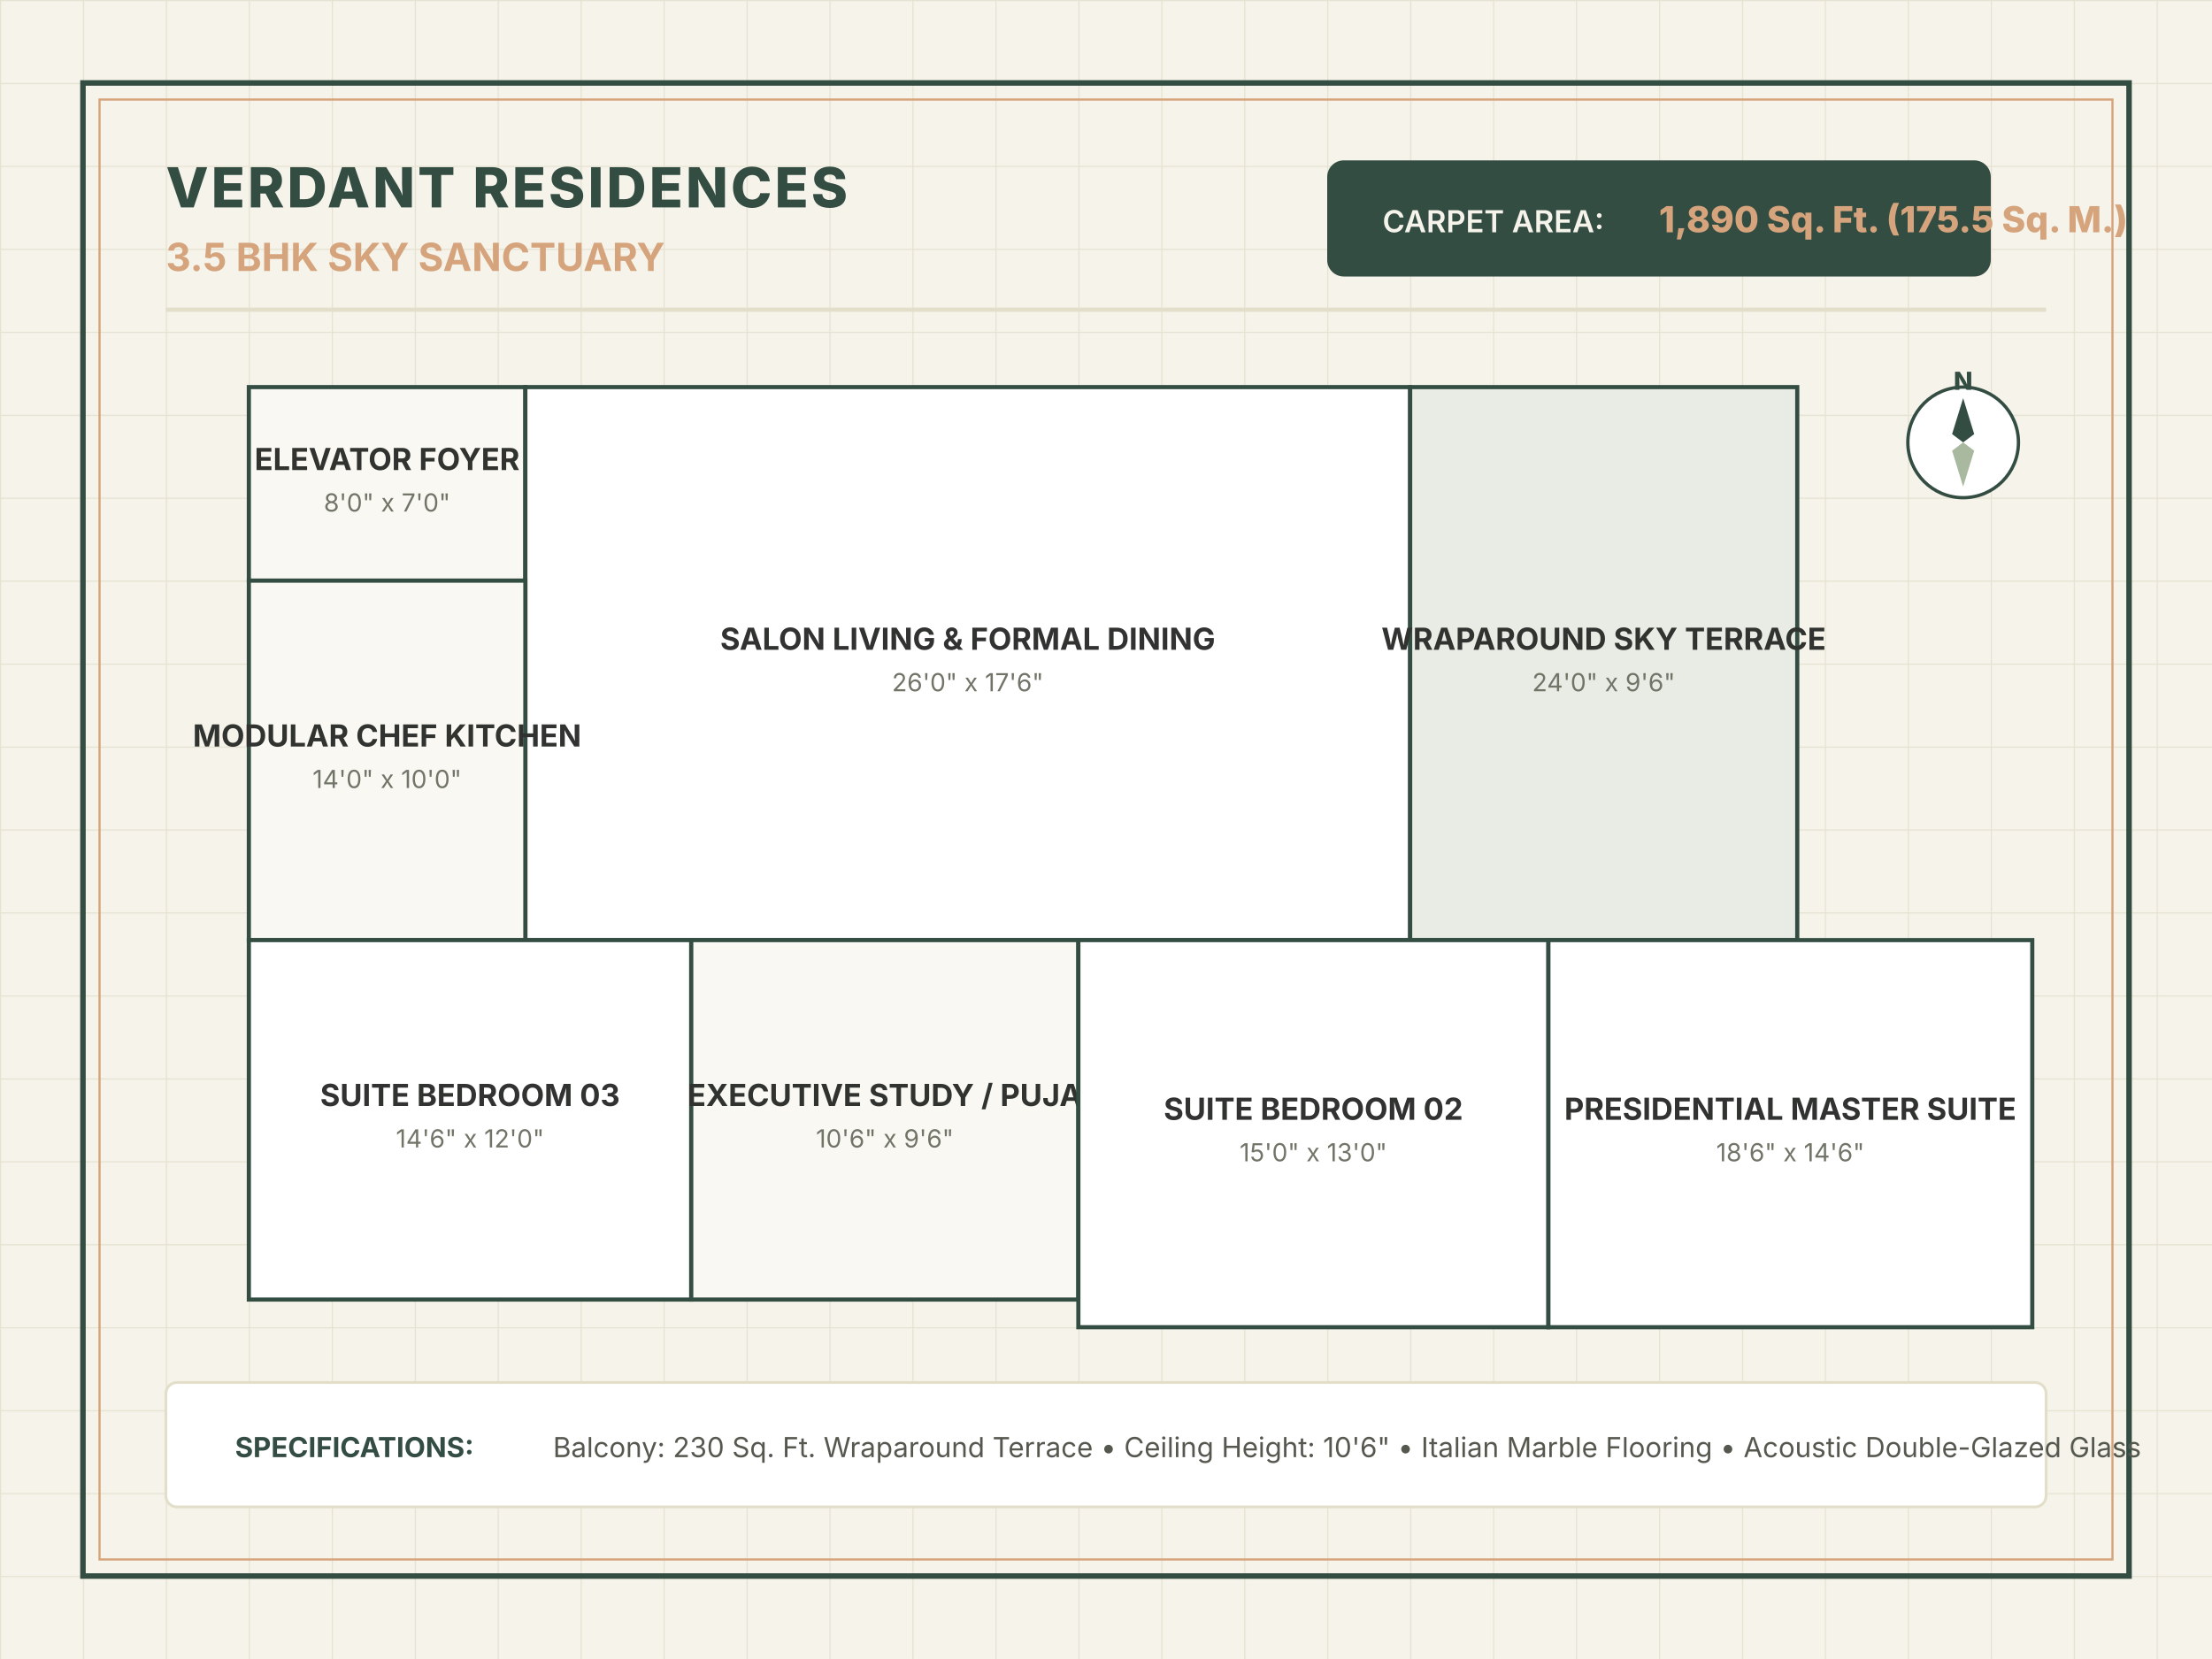
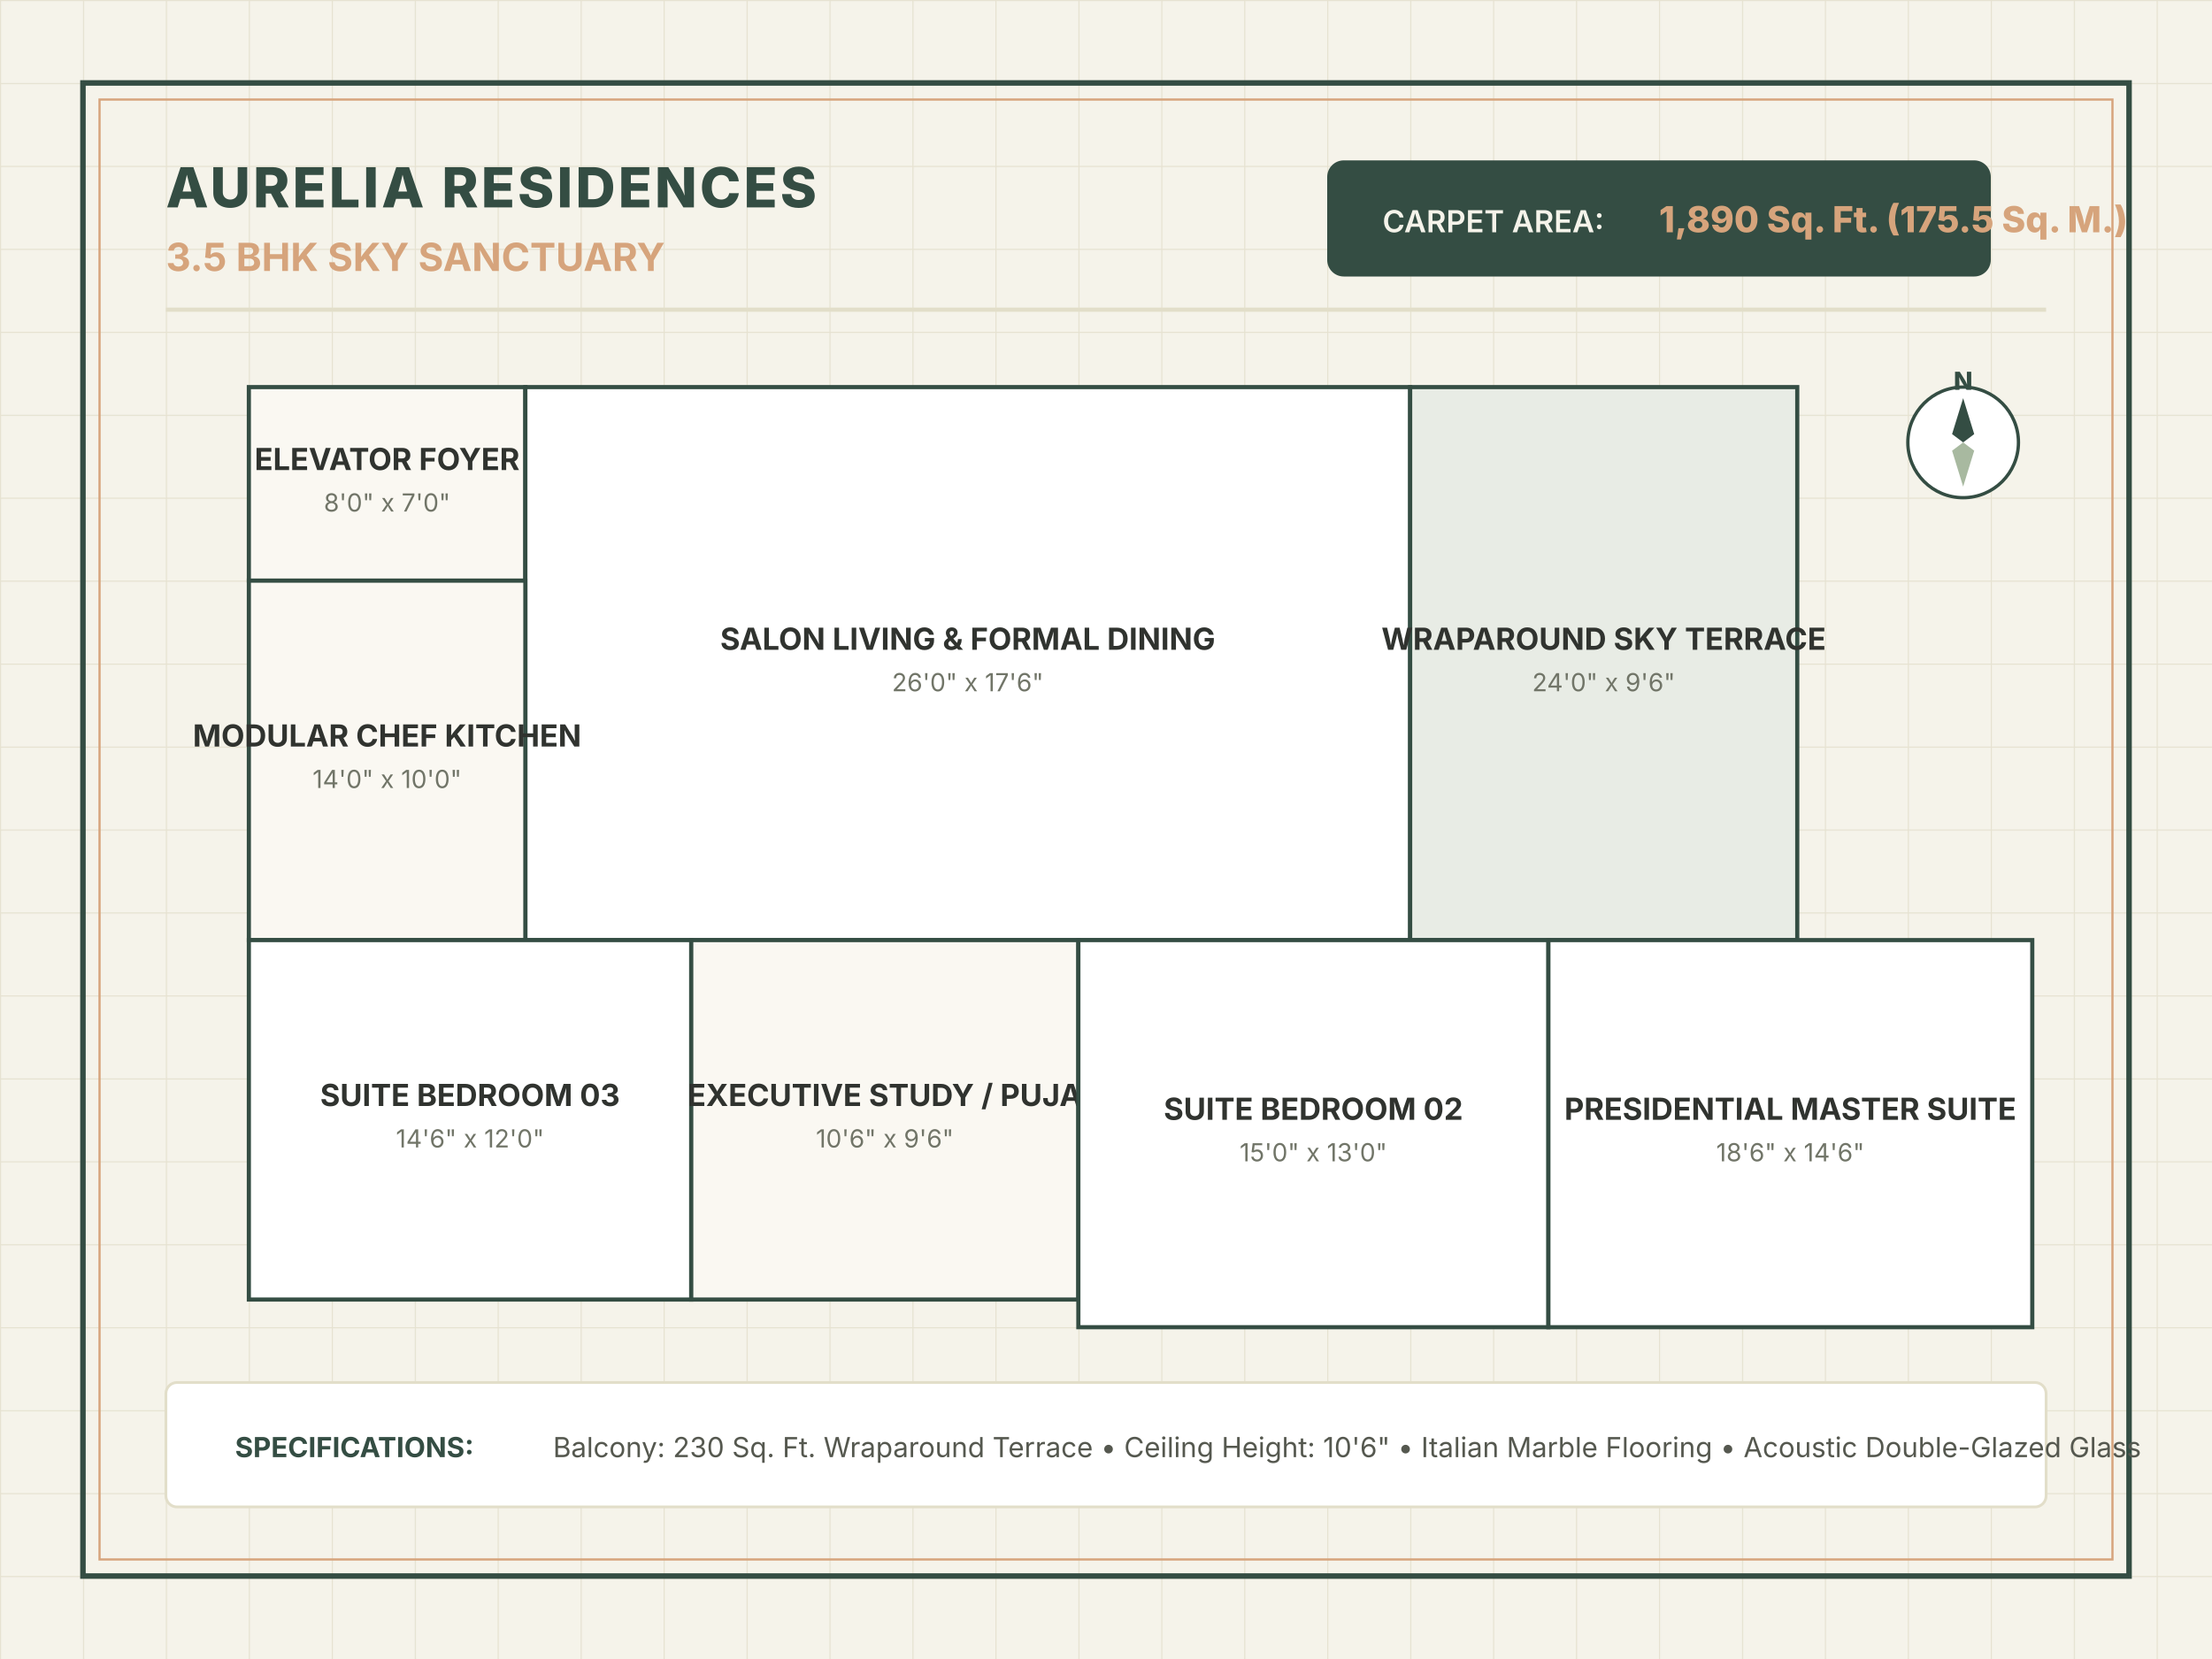
<svg xmlns="http://www.w3.org/2000/svg" viewBox="0 0 800 600" width="100%" height="100%" style="background:#F5F3EA; font-family:'Plus Jakarta Sans', Inter, sans-serif;">
  <defs>
    <pattern id="fp-grid" width="30" height="30" patternUnits="userSpaceOnUse">
      <path d="M 30 0 L 0 0 0 30" fill="none" stroke="#E6E2D1" stroke-width="0.8" />
    </pattern>
  </defs>
  <rect width="800" height="600" fill="#F5F3EA" />
  <rect width="800" height="600" fill="url(#fp-grid)" />
  <rect x="30" y="30" width="740" height="540" fill="none" stroke="#344D43" stroke-width="2" />
  <rect x="36" y="36" width="728" height="528" fill="none" stroke="#D6A47C" stroke-width="0.8" />
-   <text x="60" y="75" fill="#344D43" font-size="20" font-weight="800" letter-spacing="1">VERDANT RESIDENCES</text>
+   <text x="60" y="75" fill="#344D43" font-size="20" font-weight="800" letter-spacing="1">AURELIA RESIDENCES</text>
  <text x="60" y="98" fill="#D6A47C" font-size="14" font-weight="700">3.5 BHK SKY SANCTUARY</text>
  <line x1="60" y1="112" x2="740" y2="112" stroke="#E2DEC9" stroke-width="1.5" />
  <g transform="translate(480, 58)">
    <rect x="0" y="0" width="240" height="42" rx="6" fill="#344D43" />
    <text x="20" y="26" fill="#F5F3EA" font-size="11" font-weight="600">CARPET AREA:</text>
    <text x="120" y="26" fill="#D6A47C" font-size="13" font-weight="800">1,890 Sq. Ft. (175.5 Sq. M.)</text>
  </g>
  <g transform="translate(710, 160)">
    <circle cx="0" cy="0" r="20" fill="#FFFFFF" stroke="#344D43" stroke-width="1.2" />
    <polygon points="0,-16 4,-3 0,0 -4,-3" fill="#344D43" />
    <polygon points="0,16 4,3 0,0 -4,3" fill="#A8B9A0" />
    <text x="0" y="-19" text-anchor="middle" fill="#344D43" font-size="9" font-weight="800">N</text>
  </g>
  <g transform="translate(20, 20)">
    <g>
      <rect x="70" y="120" width="100" height="70" fill="#FAF8F2" stroke="#344D43" stroke-width="1.5" />
      <text x="120.0" y="150.0" text-anchor="middle" fill="#30332F" font-size="11" font-weight="700">ELEVATOR FOYER</text>
      <text x="120.0" y="165.0" text-anchor="middle" fill="#717568" font-size="9">8'0" x 7'0"</text>
    </g>
    <g>
      <rect x="170" y="120" width="320" height="200" fill="#FFFFFF" stroke="#344D43" stroke-width="1.5" />
      <text x="330.0" y="215.0" text-anchor="middle" fill="#30332F" font-size="11" font-weight="700">SALON LIVING &amp; FORMAL DINING</text>
      <text x="330.0" y="230.0" text-anchor="middle" fill="#717568" font-size="9">26'0" x 17'6"</text>
    </g>
    <g>
      <rect x="490" y="120" width="140" height="200" fill="#E8ECE5" stroke="#344D43" stroke-width="1.5" />
      <text x="560.0" y="215.0" text-anchor="middle" fill="#30332F" font-size="11" font-weight="700">WRAPAROUND SKY TERRACE</text>
      <text x="560.0" y="230.0" text-anchor="middle" fill="#717568" font-size="9">24'0" x 9'6"</text>
    </g>
    <g>
      <rect x="70" y="190" width="100" height="130" fill="#FAF8F2" stroke="#344D43" stroke-width="1.5" />
      <text x="120.0" y="250.0" text-anchor="middle" fill="#30332F" font-size="11" font-weight="700">MODULAR CHEF KITCHEN</text>
      <text x="120.0" y="265.0" text-anchor="middle" fill="#717568" font-size="9">14'0" x 10'0"</text>
    </g>
    <g>
      <rect x="70" y="320" width="160" height="130" fill="#FFFFFF" stroke="#344D43" stroke-width="1.5" />
      <text x="150.0" y="380.0" text-anchor="middle" fill="#30332F" font-size="11" font-weight="700">SUITE BEDROOM 03</text>
      <text x="150.0" y="395.0" text-anchor="middle" fill="#717568" font-size="9">14'6" x 12'0"</text>
    </g>
    <g>
      <rect x="230" y="320" width="140" height="130" fill="#FAF8F2" stroke="#344D43" stroke-width="1.5" />
      <text x="300.0" y="380.0" text-anchor="middle" fill="#30332F" font-size="11" font-weight="700">EXECUTIVE STUDY / PUJA</text>
      <text x="300.0" y="395.0" text-anchor="middle" fill="#717568" font-size="9">10'6" x 9'6"</text>
    </g>
    <g>
      <rect x="370" y="320" width="170" height="140" fill="#FFFFFF" stroke="#344D43" stroke-width="1.5" />
      <text x="455.0" y="385.0" text-anchor="middle" fill="#30332F" font-size="11" font-weight="700">SUITE BEDROOM 02</text>
      <text x="455.0" y="400.0" text-anchor="middle" fill="#717568" font-size="9">15'0" x 13'0"</text>
    </g>
    <g>
      <rect x="540" y="320" width="175" height="140" fill="#FFFFFF" stroke="#344D43" stroke-width="1.5" />
      <text x="627.5" y="385.0" text-anchor="middle" fill="#30332F" font-size="11" font-weight="700">PRESIDENTIAL MASTER SUITE</text>
      <text x="627.5" y="400.0" text-anchor="middle" fill="#717568" font-size="9">18'6" x 14'6"</text>
    </g>
  </g>
  <g transform="translate(60, 500)">
    <rect x="0" y="0" width="680" height="45" rx="4" fill="#FFFFFF" stroke="#E2DEC9" />
    <text x="25" y="27" fill="#344D43" font-size="10" font-weight="700">SPECIFICATIONS:</text>
    <text x="140" y="27" fill="#55584F" font-size="10">Balcony: 230 Sq. Ft. Wraparound Terrace • Ceiling Height: 10'6" • Italian Marble Flooring • Acoustic Double-Glazed Glass</text>
  </g>
</svg>
